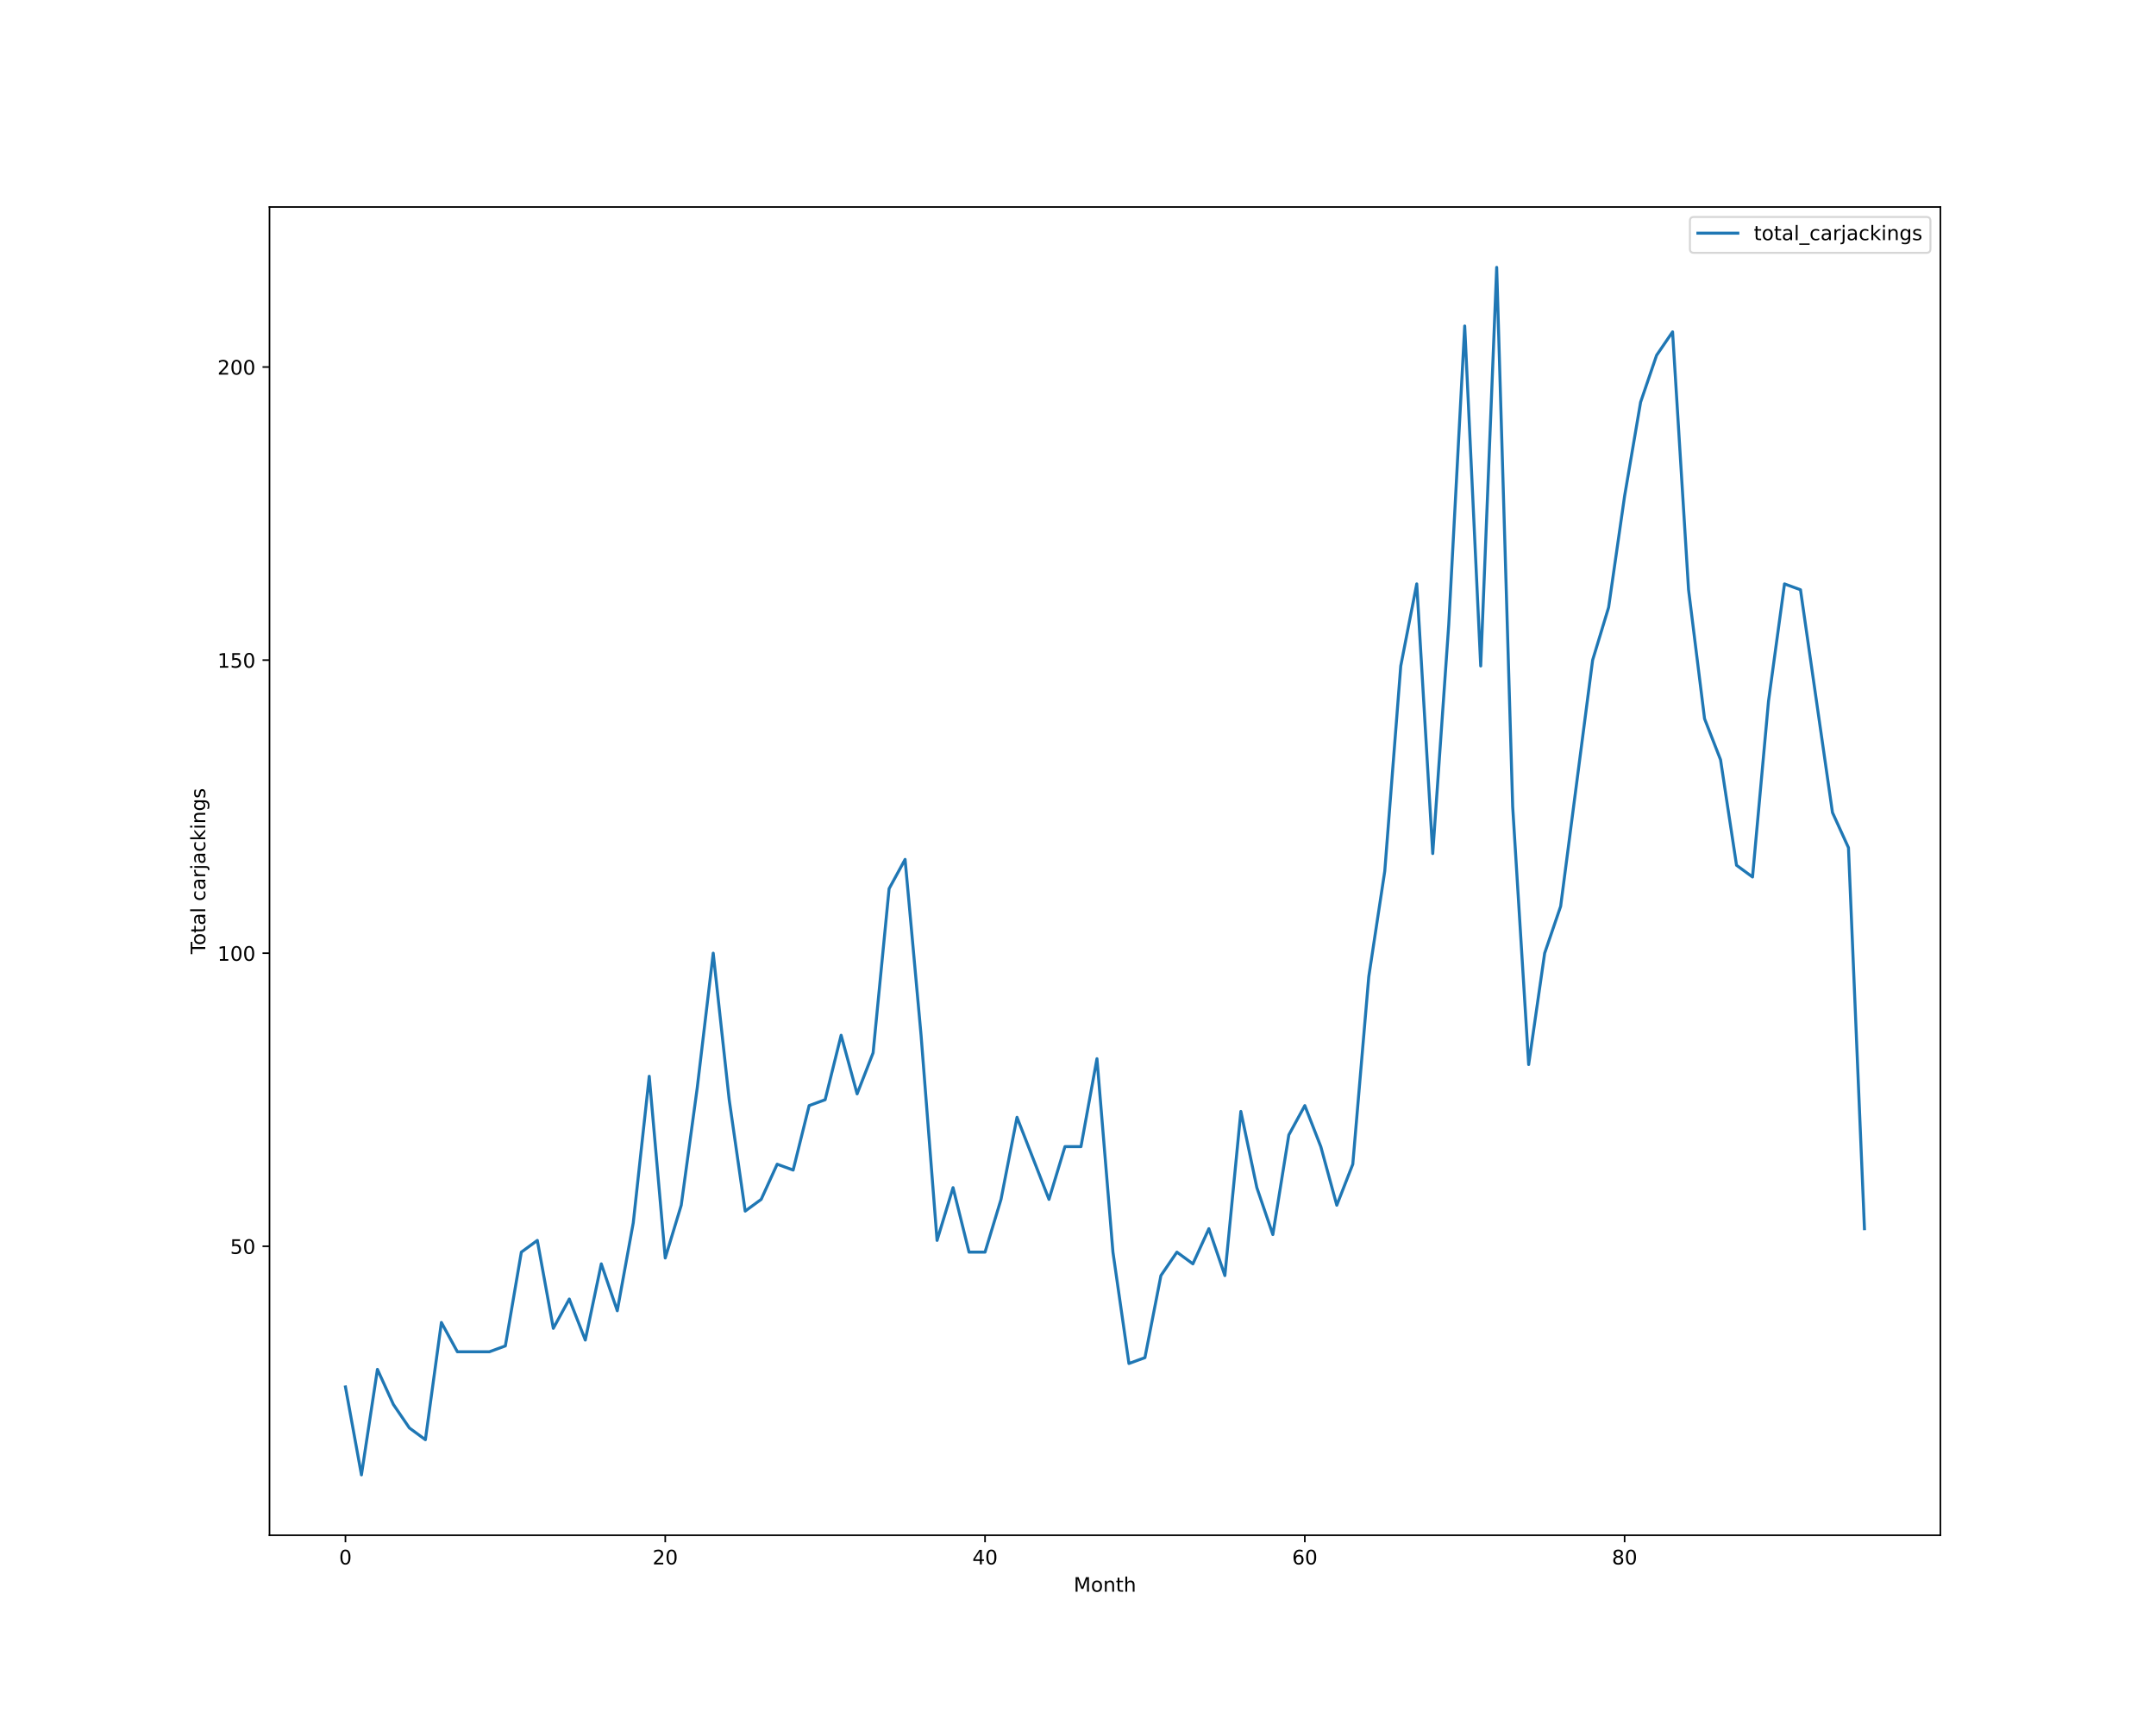
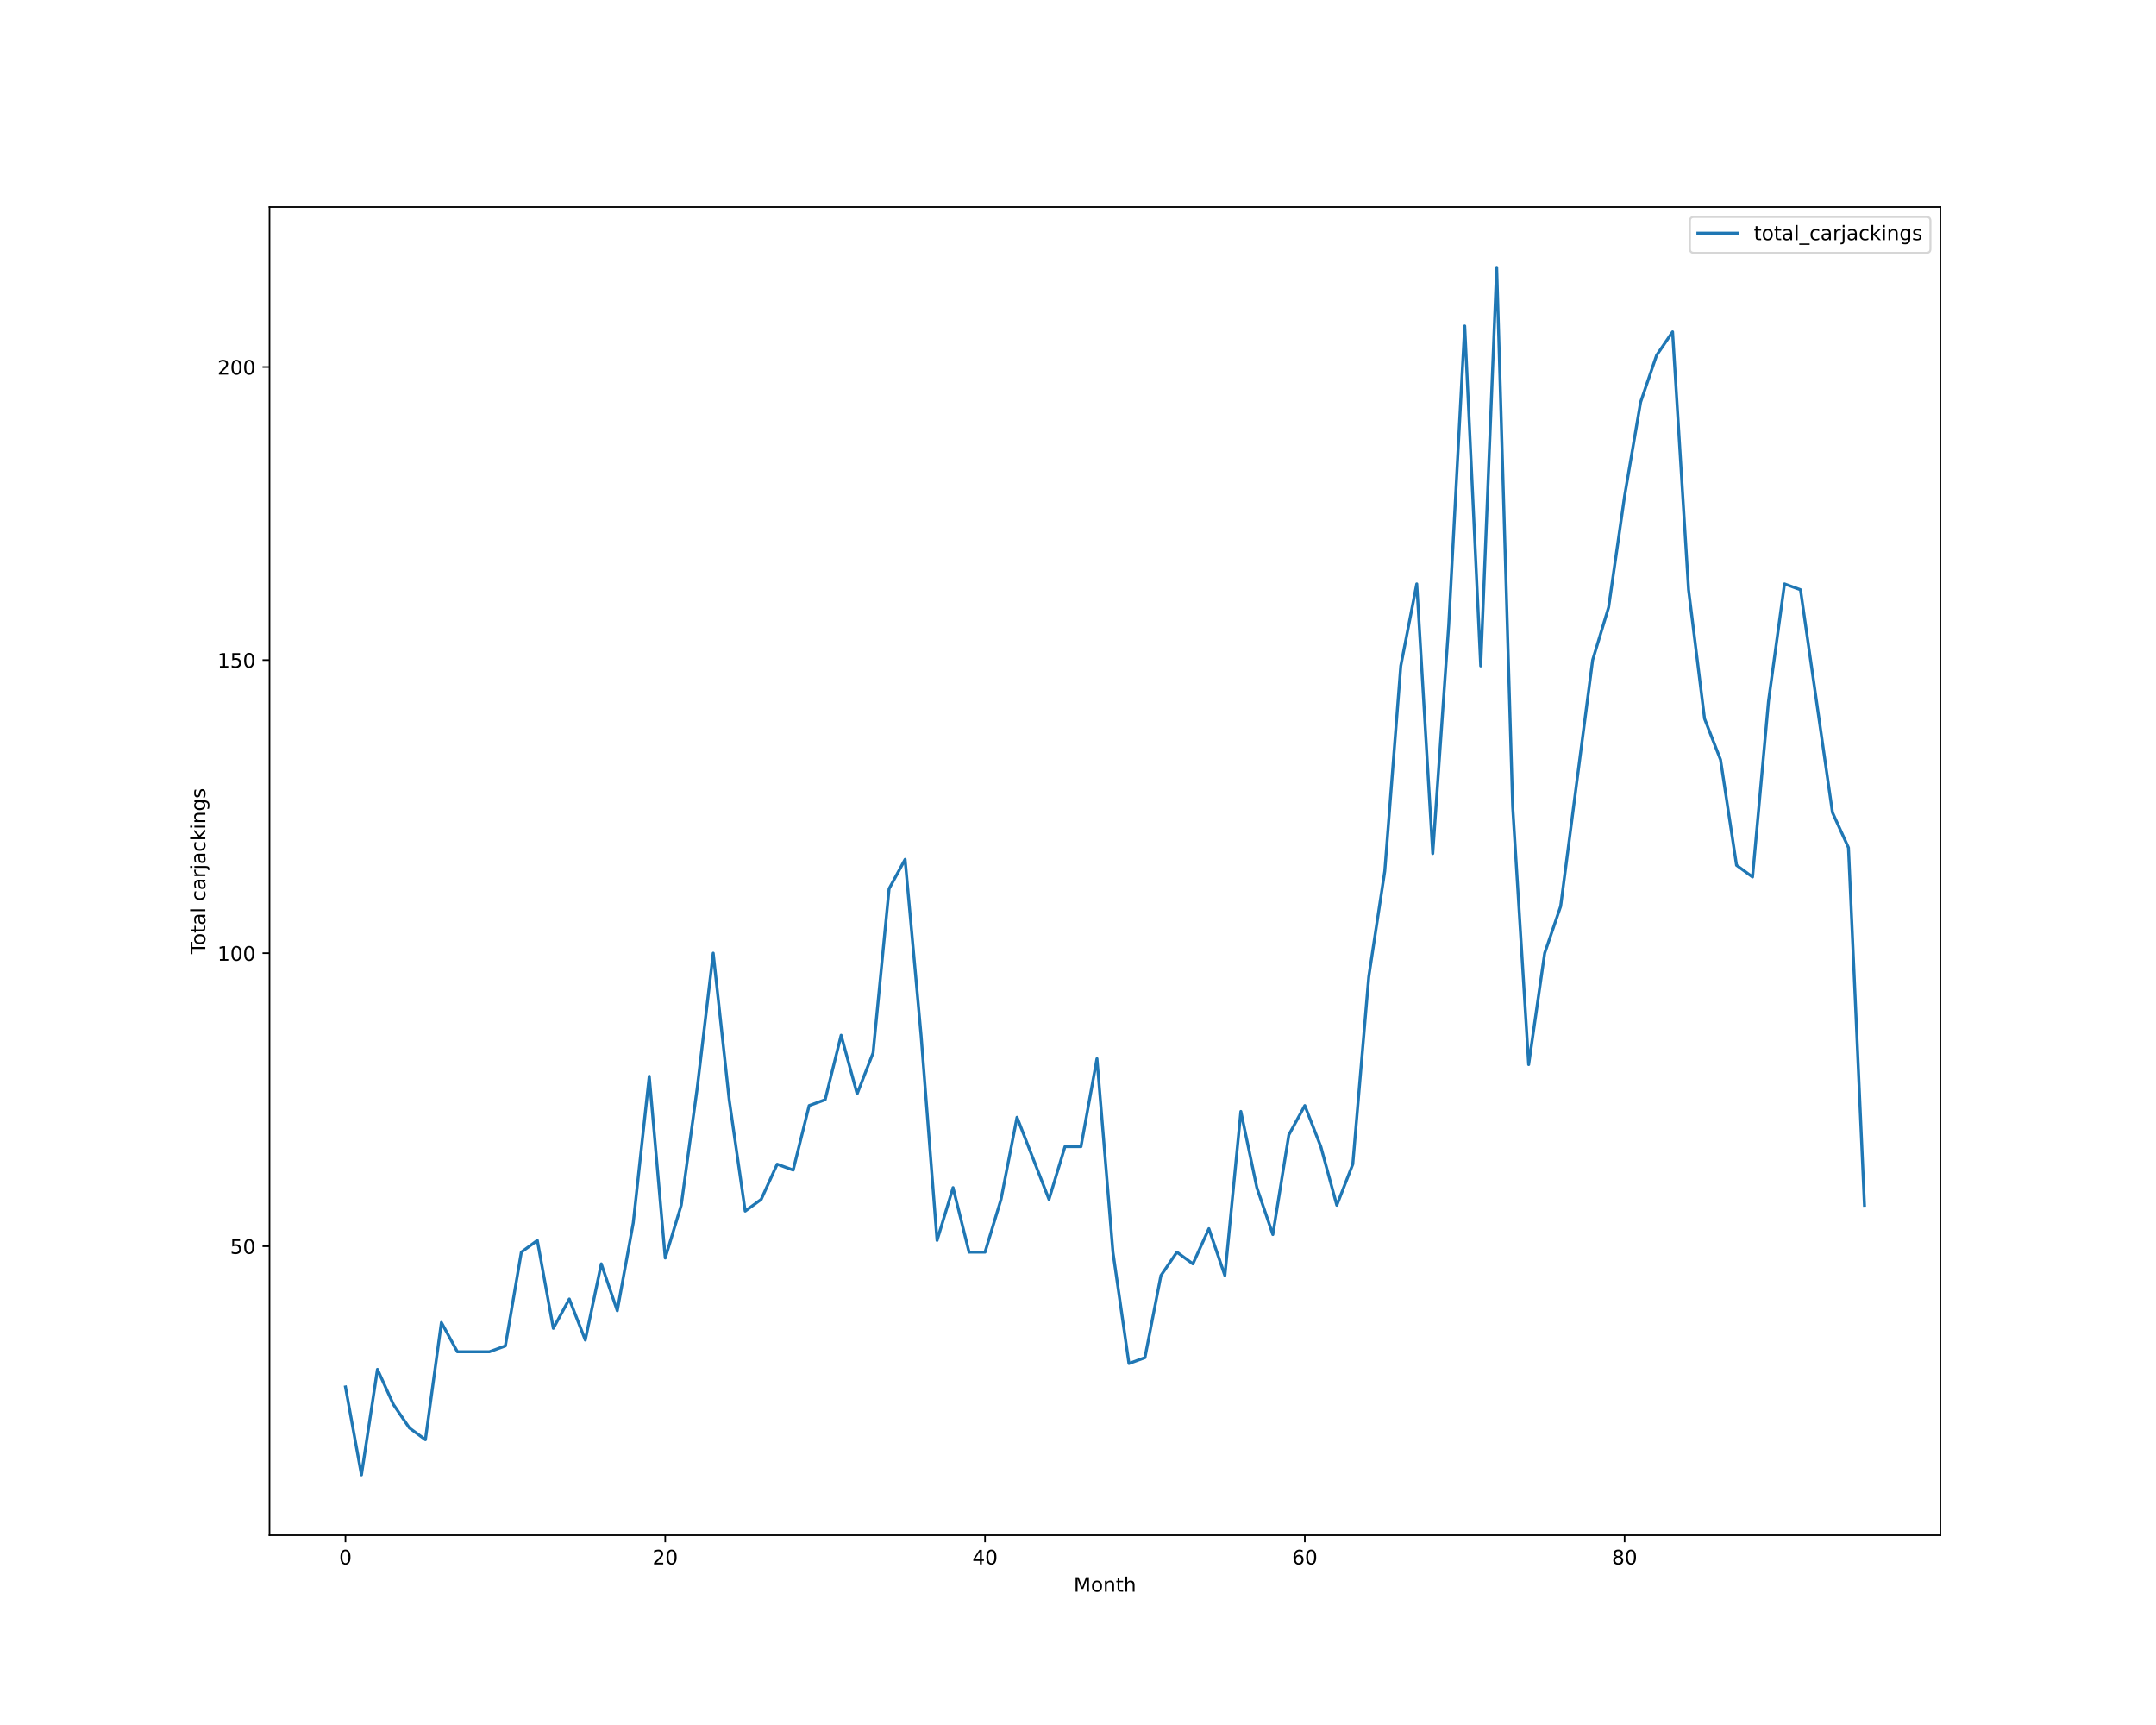
<svg xmlns="http://www.w3.org/2000/svg" xmlns:xlink="http://www.w3.org/1999/xlink" height="864pt" version="1.1" viewBox="0 0 1080 864" width="1080pt">
  <defs>
    <style type="text/css">*{stroke-linecap:butt;stroke-linejoin:round;}</style>
  </defs>
  <g id="figure_1">
    <g id="patch_1">
      <path d="M 0 864  L 1080 864  L 1080 0  L 0 0  z " style="fill:#ffffff;" />
    </g>
    <g id="axes_1">
      <g id="patch_2">
        <path d="M 135 768.96  L 972 768.96  L 972 103.68  L 135 103.68  z " style="fill:#ffffff;" />
      </g>
      <g id="matplotlib.axis_1">
        <g id="xtick_1">
          <g id="line2d_1">
            <defs>
-               <path d="M 0 0  L 0 3.5  " id="m5faad1aaba" style="stroke:#000000;stroke-width:0.8;" />
-             </defs>
-             <g>
-               <use style="stroke:#000000;stroke-width:0.8;" x="173.045" xlink:href="#m5faad1aaba" y="768.96" />
+               <path d="M 0 0  L 0 3.5  " id="mea1b59a526" style="stroke:#000000;stroke-width:0.8;" />
+             </defs>
+             <g>
+               <use style="stroke:#000000;stroke-width:0.8;" x="173.045" xlink:href="#mea1b59a526" y="768.96" />
            </g>
          </g>
          <g id="text_1">
            <g transform="translate(169.8642 783.5584)scale(0.1 -0.1)">
              <defs>
                <path d="M 2034 4250  Q 1547 4250 1301 3770  Q 1056 3291 1056 2328  Q 1056 1369 1301 889  Q 1547 409 2034 409  Q 2525 409 2770 889  Q 3016 1369 3016 2328  Q 3016 3291 2770 3770  Q 2525 4250 2034 4250  z M 2034 4750  Q 2819 4750 3233 4129  Q 3647 3509 3647 2328  Q 3647 1150 3233 529  Q 2819 -91 2034 -91  Q 1250 -91 836 529  Q 422 1150 422 2328  Q 422 3509 836 4129  Q 1250 4750 2034 4750  z " id="DejaVuSans-30" transform="scale(0.015625)" />
              </defs>
              <use xlink:href="#DejaVuSans-30" />
            </g>
          </g>
        </g>
        <g id="xtick_2">
          <g id="line2d_2">
            <g>
-               <use style="stroke:#000000;stroke-width:0.8;" x="333.237" xlink:href="#m5faad1aaba" y="768.96" />
+               <use style="stroke:#000000;stroke-width:0.8;" x="333.237" xlink:href="#mea1b59a526" y="768.96" />
            </g>
          </g>
          <g id="text_2">
            <g transform="translate(326.8743 783.5584)scale(0.1 -0.1)">
              <defs>
                <path d="M 1228 531  L 3431 531  L 3431 0  L 469 0  L 469 531  Q 828 903 1448 1529  Q 2069 2156 2228 2338  Q 2531 2678 2651 2914  Q 2772 3150 2772 3378  Q 2772 3750 2511 3984  Q 2250 4219 1831 4219  Q 1534 4219 1204 4116  Q 875 4013 500 3803  L 500 4441  Q 881 4594 1212 4672  Q 1544 4750 1819 4750  Q 2544 4750 2975 4387  Q 3406 4025 3406 3419  Q 3406 3131 3298 2873  Q 3191 2616 2906 2266  Q 2828 2175 2409 1742  Q 1991 1309 1228 531  z " id="DejaVuSans-32" transform="scale(0.015625)" />
              </defs>
              <use xlink:href="#DejaVuSans-32" />
              <use x="63.623" xlink:href="#DejaVuSans-30" />
            </g>
          </g>
        </g>
        <g id="xtick_3">
          <g id="line2d_3">
            <g>
-               <use style="stroke:#000000;stroke-width:0.8;" x="493.428" xlink:href="#m5faad1aaba" y="768.96" />
+               <use style="stroke:#000000;stroke-width:0.8;" x="493.428" xlink:href="#mea1b59a526" y="768.96" />
            </g>
          </g>
          <g id="text_3">
            <g transform="translate(487.0657 783.5584)scale(0.1 -0.1)">
              <defs>
                <path d="M 2419 4116  L 825 1625  L 2419 1625  L 2419 4116  z M 2253 4666  L 3047 4666  L 3047 1625  L 3713 1625  L 3713 1100  L 3047 1100  L 3047 0  L 2419 0  L 2419 1100  L 313 1100  L 313 1709  L 2253 4666  z " id="DejaVuSans-34" transform="scale(0.015625)" />
              </defs>
              <use xlink:href="#DejaVuSans-34" />
              <use x="63.623" xlink:href="#DejaVuSans-30" />
            </g>
          </g>
        </g>
        <g id="xtick_4">
          <g id="line2d_4">
            <g>
-               <use style="stroke:#000000;stroke-width:0.8;" x="653.62" xlink:href="#m5faad1aaba" y="768.96" />
+               <use style="stroke:#000000;stroke-width:0.8;" x="653.62" xlink:href="#mea1b59a526" y="768.96" />
            </g>
          </g>
          <g id="text_4">
            <g transform="translate(647.2571 783.5584)scale(0.1 -0.1)">
              <defs>
                <path d="M 2113 2584  Q 1688 2584 1439 2293  Q 1191 2003 1191 1497  Q 1191 994 1439 701  Q 1688 409 2113 409  Q 2538 409 2786 701  Q 3034 994 3034 1497  Q 3034 2003 2786 2293  Q 2538 2584 2113 2584  z M 3366 4563  L 3366 3988  Q 3128 4100 2886 4159  Q 2644 4219 2406 4219  Q 1781 4219 1451 3797  Q 1122 3375 1075 2522  Q 1259 2794 1537 2939  Q 1816 3084 2150 3084  Q 2853 3084 3261 2657  Q 3669 2231 3669 1497  Q 3669 778 3244 343  Q 2819 -91 2113 -91  Q 1303 -91 875 529  Q 447 1150 447 2328  Q 447 3434 972 4092  Q 1497 4750 2381 4750  Q 2619 4750 2861 4703  Q 3103 4656 3366 4563  z " id="DejaVuSans-36" transform="scale(0.015625)" />
              </defs>
              <use xlink:href="#DejaVuSans-36" />
              <use x="63.623" xlink:href="#DejaVuSans-30" />
            </g>
          </g>
        </g>
        <g id="xtick_5">
          <g id="line2d_5">
            <g>
-               <use style="stroke:#000000;stroke-width:0.8;" x="813.811" xlink:href="#m5faad1aaba" y="768.96" />
+               <use style="stroke:#000000;stroke-width:0.8;" x="813.811" xlink:href="#mea1b59a526" y="768.96" />
            </g>
          </g>
          <g id="text_5">
            <g transform="translate(807.4485 783.5584)scale(0.1 -0.1)">
              <defs>
                <path d="M 2034 2216  Q 1584 2216 1326 1975  Q 1069 1734 1069 1313  Q 1069 891 1326 650  Q 1584 409 2034 409  Q 2484 409 2743 651  Q 3003 894 3003 1313  Q 3003 1734 2745 1975  Q 2488 2216 2034 2216  z M 1403 2484  Q 997 2584 770 2862  Q 544 3141 544 3541  Q 544 4100 942 4425  Q 1341 4750 2034 4750  Q 2731 4750 3128 4425  Q 3525 4100 3525 3541  Q 3525 3141 3298 2862  Q 3072 2584 2669 2484  Q 3125 2378 3379 2068  Q 3634 1759 3634 1313  Q 3634 634 3220 271  Q 2806 -91 2034 -91  Q 1263 -91 848 271  Q 434 634 434 1313  Q 434 1759 690 2068  Q 947 2378 1403 2484  z M 1172 3481  Q 1172 3119 1398 2916  Q 1625 2713 2034 2713  Q 2441 2713 2670 2916  Q 2900 3119 2900 3481  Q 2900 3844 2670 4047  Q 2441 4250 2034 4250  Q 1625 4250 1398 4047  Q 1172 3844 1172 3481  z " id="DejaVuSans-38" transform="scale(0.015625)" />
              </defs>
              <use xlink:href="#DejaVuSans-38" />
              <use x="63.623" xlink:href="#DejaVuSans-30" />
            </g>
          </g>
        </g>
        <g id="text_6">
          <g transform="translate(537.8289 797.2366)scale(0.1 -0.1)">
            <defs>
              <path d="M 628 4666  L 1569 4666  L 2759 1491  L 3956 4666  L 4897 4666  L 4897 0  L 4281 0  L 4281 4097  L 3078 897  L 2444 897  L 1241 4097  L 1241 0  L 628 0  L 628 4666  z " id="DejaVuSans-4d" transform="scale(0.015625)" />
              <path d="M 1959 3097  Q 1497 3097 1228 2736  Q 959 2375 959 1747  Q 959 1119 1226 758  Q 1494 397 1959 397  Q 2419 397 2687 759  Q 2956 1122 2956 1747  Q 2956 2369 2687 2733  Q 2419 3097 1959 3097  z M 1959 3584  Q 2709 3584 3137 3096  Q 3566 2609 3566 1747  Q 3566 888 3137 398  Q 2709 -91 1959 -91  Q 1206 -91 779 398  Q 353 888 353 1747  Q 353 2609 779 3096  Q 1206 3584 1959 3584  z " id="DejaVuSans-6f" transform="scale(0.015625)" />
              <path d="M 3513 2113  L 3513 0  L 2938 0  L 2938 2094  Q 2938 2591 2744 2837  Q 2550 3084 2163 3084  Q 1697 3084 1428 2787  Q 1159 2491 1159 1978  L 1159 0  L 581 0  L 581 3500  L 1159 3500  L 1159 2956  Q 1366 3272 1645 3428  Q 1925 3584 2291 3584  Q 2894 3584 3203 3211  Q 3513 2838 3513 2113  z " id="DejaVuSans-6e" transform="scale(0.015625)" />
              <path d="M 1172 4494  L 1172 3500  L 2356 3500  L 2356 3053  L 1172 3053  L 1172 1153  Q 1172 725 1289 603  Q 1406 481 1766 481  L 2356 481  L 2356 0  L 1766 0  Q 1100 0 847 248  Q 594 497 594 1153  L 594 3053  L 172 3053  L 172 3500  L 594 3500  L 594 4494  L 1172 4494  z " id="DejaVuSans-74" transform="scale(0.015625)" />
              <path d="M 3513 2113  L 3513 0  L 2938 0  L 2938 2094  Q 2938 2591 2744 2837  Q 2550 3084 2163 3084  Q 1697 3084 1428 2787  Q 1159 2491 1159 1978  L 1159 0  L 581 0  L 581 4863  L 1159 4863  L 1159 2956  Q 1366 3272 1645 3428  Q 1925 3584 2291 3584  Q 2894 3584 3203 3211  Q 3513 2838 3513 2113  z " id="DejaVuSans-68" transform="scale(0.015625)" />
            </defs>
            <use xlink:href="#DejaVuSans-4d" />
            <use x="86.279" xlink:href="#DejaVuSans-6f" />
            <use x="147.461" xlink:href="#DejaVuSans-6e" />
            <use x="210.84" xlink:href="#DejaVuSans-74" />
            <use x="250.049" xlink:href="#DejaVuSans-68" />
          </g>
        </g>
      </g>
      <g id="matplotlib.axis_2">
        <g id="ytick_1">
          <g id="line2d_6">
            <defs>
-               <path d="M 0 0  L -3.5 0  " id="m3b3899d817" style="stroke:#000000;stroke-width:0.8;" />
-             </defs>
-             <g>
-               <use style="stroke:#000000;stroke-width:0.8;" x="135" xlink:href="#m3b3899d817" y="624.219" />
+               <path d="M 0 0  L -3.5 0  " id="m053bbc19ca" style="stroke:#000000;stroke-width:0.8;" />
+             </defs>
+             <g>
+               <use style="stroke:#000000;stroke-width:0.8;" x="135" xlink:href="#m053bbc19ca" y="624.219" />
            </g>
          </g>
          <g id="text_7">
            <g transform="translate(115.275 628.0182)scale(0.1 -0.1)">
              <defs>
                <path d="M 691 4666  L 3169 4666  L 3169 4134  L 1269 4134  L 1269 2991  Q 1406 3038 1543 3061  Q 1681 3084 1819 3084  Q 2600 3084 3056 2656  Q 3513 2228 3513 1497  Q 3513 744 3044 326  Q 2575 -91 1722 -91  Q 1428 -91 1123 -41  Q 819 9 494 109  L 494 744  Q 775 591 1075 516  Q 1375 441 1709 441  Q 2250 441 2565 725  Q 2881 1009 2881 1497  Q 2881 1984 2565 2268  Q 2250 2553 1709 2553  Q 1456 2553 1204 2497  Q 953 2441 691 2322  L 691 4666  z " id="DejaVuSans-35" transform="scale(0.015625)" />
              </defs>
              <use xlink:href="#DejaVuSans-35" />
              <use x="63.623" xlink:href="#DejaVuSans-30" />
            </g>
          </g>
        </g>
        <g id="ytick_2">
          <g id="line2d_7">
            <g>
-               <use style="stroke:#000000;stroke-width:0.8;" x="135" xlink:href="#m3b3899d817" y="477.423" />
+               <use style="stroke:#000000;stroke-width:0.8;" x="135" xlink:href="#m053bbc19ca" y="477.423" />
            </g>
          </g>
          <g id="text_8">
            <g transform="translate(108.9125 481.2221)scale(0.1 -0.1)">
              <defs>
                <path d="M 794 531  L 1825 531  L 1825 4091  L 703 3866  L 703 4441  L 1819 4666  L 2450 4666  L 2450 531  L 3481 531  L 3481 0  L 794 0  L 794 531  z " id="DejaVuSans-31" transform="scale(0.015625)" />
              </defs>
              <use xlink:href="#DejaVuSans-31" />
              <use x="63.623" xlink:href="#DejaVuSans-30" />
              <use x="127.246" xlink:href="#DejaVuSans-30" />
            </g>
          </g>
        </g>
        <g id="ytick_3">
          <g id="line2d_8">
            <g>
-               <use style="stroke:#000000;stroke-width:0.8;" x="135" xlink:href="#m3b3899d817" y="330.627" />
+               <use style="stroke:#000000;stroke-width:0.8;" x="135" xlink:href="#m053bbc19ca" y="330.627" />
            </g>
          </g>
          <g id="text_9">
            <g transform="translate(108.9125 334.426)scale(0.1 -0.1)">
              <use xlink:href="#DejaVuSans-31" />
              <use x="63.623" xlink:href="#DejaVuSans-35" />
              <use x="127.246" xlink:href="#DejaVuSans-30" />
            </g>
          </g>
        </g>
        <g id="ytick_4">
          <g id="line2d_9">
            <g>
-               <use style="stroke:#000000;stroke-width:0.8;" x="135" xlink:href="#m3b3899d817" y="183.831" />
+               <use style="stroke:#000000;stroke-width:0.8;" x="135" xlink:href="#m053bbc19ca" y="183.831" />
            </g>
          </g>
          <g id="text_10">
            <g transform="translate(108.9125 187.6299)scale(0.1 -0.1)">
              <use xlink:href="#DejaVuSans-32" />
              <use x="63.623" xlink:href="#DejaVuSans-30" />
              <use x="127.246" xlink:href="#DejaVuSans-30" />
            </g>
          </g>
        </g>
        <g id="text_11">
          <g transform="translate(102.8328 477.8888)rotate(-90)scale(0.1 -0.1)">
            <defs>
              <path d="M -19 4666  L 3928 4666  L 3928 4134  L 2272 4134  L 2272 0  L 1638 0  L 1638 4134  L -19 4134  L -19 4666  z " id="DejaVuSans-54" transform="scale(0.015625)" />
              <path d="M 2194 1759  Q 1497 1759 1228 1600  Q 959 1441 959 1056  Q 959 750 1161 570  Q 1363 391 1709 391  Q 2188 391 2477 730  Q 2766 1069 2766 1631  L 2766 1759  L 2194 1759  z M 3341 1997  L 3341 0  L 2766 0  L 2766 531  Q 2569 213 2275 61  Q 1981 -91 1556 -91  Q 1019 -91 701 211  Q 384 513 384 1019  Q 384 1609 779 1909  Q 1175 2209 1959 2209  L 2766 2209  L 2766 2266  Q 2766 2663 2505 2880  Q 2244 3097 1772 3097  Q 1472 3097 1187 3025  Q 903 2953 641 2809  L 641 3341  Q 956 3463 1253 3523  Q 1550 3584 1831 3584  Q 2591 3584 2966 3190  Q 3341 2797 3341 1997  z " id="DejaVuSans-61" transform="scale(0.015625)" />
              <path d="M 603 4863  L 1178 4863  L 1178 0  L 603 0  L 603 4863  z " id="DejaVuSans-6c" transform="scale(0.015625)" />
              <path id="DejaVuSans-20" transform="scale(0.015625)" />
              <path d="M 3122 3366  L 3122 2828  Q 2878 2963 2633 3030  Q 2388 3097 2138 3097  Q 1578 3097 1268 2742  Q 959 2388 959 1747  Q 959 1106 1268 751  Q 1578 397 2138 397  Q 2388 397 2633 464  Q 2878 531 3122 666  L 3122 134  Q 2881 22 2623 -34  Q 2366 -91 2075 -91  Q 1284 -91 818 406  Q 353 903 353 1747  Q 353 2603 823 3093  Q 1294 3584 2113 3584  Q 2378 3584 2631 3529  Q 2884 3475 3122 3366  z " id="DejaVuSans-63" transform="scale(0.015625)" />
              <path d="M 2631 2963  Q 2534 3019 2420 3045  Q 2306 3072 2169 3072  Q 1681 3072 1420 2755  Q 1159 2438 1159 1844  L 1159 0  L 581 0  L 581 3500  L 1159 3500  L 1159 2956  Q 1341 3275 1631 3429  Q 1922 3584 2338 3584  Q 2397 3584 2469 3576  Q 2541 3569 2628 3553  L 2631 2963  z " id="DejaVuSans-72" transform="scale(0.015625)" />
              <path d="M 603 3500  L 1178 3500  L 1178 -63  Q 1178 -731 923 -1031  Q 669 -1331 103 -1331  L -116 -1331  L -116 -844  L 38 -844  Q 366 -844 484 -692  Q 603 -541 603 -63  L 603 3500  z M 603 4863  L 1178 4863  L 1178 4134  L 603 4134  L 603 4863  z " id="DejaVuSans-6a" transform="scale(0.015625)" />
              <path d="M 581 4863  L 1159 4863  L 1159 1991  L 2875 3500  L 3609 3500  L 1753 1863  L 3688 0  L 2938 0  L 1159 1709  L 1159 0  L 581 0  L 581 4863  z " id="DejaVuSans-6b" transform="scale(0.015625)" />
              <path d="M 603 3500  L 1178 3500  L 1178 0  L 603 0  L 603 3500  z M 603 4863  L 1178 4863  L 1178 4134  L 603 4134  L 603 4863  z " id="DejaVuSans-69" transform="scale(0.015625)" />
              <path d="M 2906 1791  Q 2906 2416 2648 2759  Q 2391 3103 1925 3103  Q 1463 3103 1205 2759  Q 947 2416 947 1791  Q 947 1169 1205 825  Q 1463 481 1925 481  Q 2391 481 2648 825  Q 2906 1169 2906 1791  z M 3481 434  Q 3481 -459 3084 -895  Q 2688 -1331 1869 -1331  Q 1566 -1331 1297 -1286  Q 1028 -1241 775 -1147  L 775 -588  Q 1028 -725 1275 -790  Q 1522 -856 1778 -856  Q 2344 -856 2625 -561  Q 2906 -266 2906 331  L 2906 616  Q 2728 306 2450 153  Q 2172 0 1784 0  Q 1141 0 747 490  Q 353 981 353 1791  Q 353 2603 747 3093  Q 1141 3584 1784 3584  Q 2172 3584 2450 3431  Q 2728 3278 2906 2969  L 2906 3500  L 3481 3500  L 3481 434  z " id="DejaVuSans-67" transform="scale(0.015625)" />
              <path d="M 2834 3397  L 2834 2853  Q 2591 2978 2328 3040  Q 2066 3103 1784 3103  Q 1356 3103 1142 2972  Q 928 2841 928 2578  Q 928 2378 1081 2264  Q 1234 2150 1697 2047  L 1894 2003  Q 2506 1872 2764 1633  Q 3022 1394 3022 966  Q 3022 478 2636 193  Q 2250 -91 1575 -91  Q 1294 -91 989 -36  Q 684 19 347 128  L 347 722  Q 666 556 975 473  Q 1284 391 1588 391  Q 1994 391 2212 530  Q 2431 669 2431 922  Q 2431 1156 2273 1281  Q 2116 1406 1581 1522  L 1381 1569  Q 847 1681 609 1914  Q 372 2147 372 2553  Q 372 3047 722 3315  Q 1072 3584 1716 3584  Q 2034 3584 2315 3537  Q 2597 3491 2834 3397  z " id="DejaVuSans-73" transform="scale(0.015625)" />
            </defs>
            <use xlink:href="#DejaVuSans-54" />
            <use x="44.084" xlink:href="#DejaVuSans-6f" />
            <use x="105.266" xlink:href="#DejaVuSans-74" />
            <use x="144.475" xlink:href="#DejaVuSans-61" />
            <use x="205.754" xlink:href="#DejaVuSans-6c" />
            <use x="233.537" xlink:href="#DejaVuSans-20" />
            <use x="265.324" xlink:href="#DejaVuSans-63" />
            <use x="320.305" xlink:href="#DejaVuSans-61" />
            <use x="381.584" xlink:href="#DejaVuSans-72" />
            <use x="422.697" xlink:href="#DejaVuSans-6a" />
            <use x="450.48" xlink:href="#DejaVuSans-61" />
            <use x="511.76" xlink:href="#DejaVuSans-63" />
            <use x="566.74" xlink:href="#DejaVuSans-6b" />
            <use x="624.65" xlink:href="#DejaVuSans-69" />
            <use x="652.434" xlink:href="#DejaVuSans-6e" />
            <use x="715.812" xlink:href="#DejaVuSans-67" />
            <use x="779.289" xlink:href="#DejaVuSans-73" />
          </g>
        </g>
      </g>
      <g id="line2d_10">
-         <path clip-path="url(#p6d690b8516)" d="M 173.045 694.681  L 181.055 738.72  L 189.065 685.873  L 197.074 703.489  L 205.084 715.233  L 213.093 721.104  L 221.103 662.386  L 229.112 677.066  L 237.122 677.066  L 245.132 677.066  L 253.141 674.13  L 261.151 627.155  L 269.16 621.283  L 277.17 665.322  L 285.179 650.642  L 293.189 671.194  L 301.199 633.027  L 309.208 656.514  L 317.218 612.475  L 325.227 539.077  L 333.237 630.091  L 341.246 603.668  L 349.256 544.949  L 357.266 477.423  L 365.275 550.821  L 373.285 606.603  L 381.294 600.732  L 389.304 583.116  L 397.313 586.052  L 405.323 553.757  L 413.333 550.821  L 421.342 518.526  L 429.352 547.885  L 437.361 527.334  L 445.371 445.128  L 453.38 430.448  L 461.39 518.526  L 469.4 621.283  L 477.409 594.86  L 485.419 627.155  L 493.428 627.155  L 501.438 600.732  L 509.447 559.629  L 517.457 580.18  L 525.467 600.732  L 533.476 574.308  L 541.486 574.308  L 549.495 530.27  L 557.505 627.155  L 565.514 682.937  L 573.524 680.002  L 581.533 638.899  L 589.543 627.155  L 597.553 633.027  L 605.562 615.411  L 613.572 638.899  L 621.581 556.693  L 629.591 594.86  L 637.6 618.347  L 645.61 568.437  L 653.62 553.757  L 661.629 574.308  L 669.639 603.668  L 677.648 583.116  L 685.658 489.167  L 693.667 436.32  L 701.677 333.563  L 709.687 292.46  L 717.696 427.512  L 725.706 313.011  L 733.715 163.279  L 741.725 333.563  L 749.734 133.92  L 757.744 404.025  L 765.754 533.205  L 773.763 477.423  L 781.773 453.936  L 789.782 392.281  L 797.792 330.627  L 805.801 304.203  L 813.811 248.421  L 821.821 201.446  L 829.83 177.959  L 837.84 166.215  L 845.849 295.396  L 853.859 359.986  L 861.868 380.537  L 869.878 433.384  L 877.888 439.256  L 885.897 351.178  L 893.907 292.46  L 901.916 295.396  L 909.926 351.178  L 917.935 406.961  L 925.945 424.576  L 933.955 615.411  " style="fill:none;stroke:#1f77b4;stroke-linecap:square;stroke-width:1.5;" />
+         <path clip-path="url(#pc1dc09645e)" d="M 173.045 694.681  L 181.055 738.72  L 189.065 685.873  L 197.074 703.489  L 205.084 715.233  L 213.093 721.104  L 221.103 662.386  L 229.112 677.066  L 237.122 677.066  L 245.132 677.066  L 253.141 674.13  L 261.151 627.155  L 269.16 621.283  L 277.17 665.322  L 285.179 650.642  L 293.189 671.194  L 301.199 633.027  L 309.208 656.514  L 317.218 612.475  L 325.227 539.077  L 333.237 630.091  L 341.246 603.668  L 349.256 544.949  L 357.266 477.423  L 365.275 550.821  L 373.285 606.603  L 381.294 600.732  L 389.304 583.116  L 397.313 586.052  L 405.323 553.757  L 413.333 550.821  L 421.342 518.526  L 429.352 547.885  L 437.361 527.334  L 445.371 445.128  L 453.38 430.448  L 461.39 518.526  L 469.4 621.283  L 477.409 594.86  L 485.419 627.155  L 493.428 627.155  L 501.438 600.732  L 509.447 559.629  L 517.457 580.18  L 525.467 600.732  L 533.476 574.308  L 541.486 574.308  L 549.495 530.27  L 557.505 627.155  L 565.514 682.937  L 573.524 680.002  L 581.533 638.899  L 589.543 627.155  L 597.553 633.027  L 605.562 615.411  L 613.572 638.899  L 621.581 556.693  L 629.591 594.86  L 637.6 618.347  L 645.61 568.437  L 653.62 553.757  L 661.629 574.308  L 669.639 603.668  L 677.648 583.116  L 685.658 489.167  L 693.667 436.32  L 701.677 333.563  L 709.687 292.46  L 717.696 427.512  L 725.706 313.011  L 733.715 163.279  L 741.725 333.563  L 749.734 133.92  L 757.744 404.025  L 765.754 533.205  L 773.763 477.423  L 781.773 453.936  L 789.782 392.281  L 797.792 330.627  L 805.801 304.203  L 813.811 248.421  L 821.821 201.446  L 829.83 177.959  L 837.84 166.215  L 845.849 295.396  L 853.859 359.986  L 861.868 380.537  L 869.878 433.384  L 877.888 439.256  L 885.897 351.178  L 893.907 292.46  L 901.916 295.396  L 909.926 351.178  L 917.935 406.961  L 925.945 424.576  L 933.955 603.668  " style="fill:none;stroke:#1f77b4;stroke-linecap:square;stroke-width:1.5;" />
      </g>
      <g id="patch_3">
        <path d="M 135 768.96  L 135 103.68  " style="fill:none;stroke:#000000;stroke-linecap:square;stroke-linejoin:miter;stroke-width:0.8;" />
      </g>
      <g id="patch_4">
        <path d="M 972 768.96  L 972 103.68  " style="fill:none;stroke:#000000;stroke-linecap:square;stroke-linejoin:miter;stroke-width:0.8;" />
      </g>
      <g id="patch_5">
        <path d="M 135 768.96  L 972 768.96  " style="fill:none;stroke:#000000;stroke-linecap:square;stroke-linejoin:miter;stroke-width:0.8;" />
      </g>
      <g id="patch_6">
        <path d="M 135 103.68  L 972 103.68  " style="fill:none;stroke:#000000;stroke-linecap:square;stroke-linejoin:miter;stroke-width:0.8;" />
      </g>
      <g id="legend_1">
        <g id="patch_7">
          <path d="M 848.528 126.636  L 965 126.636  Q 967 126.636 967 124.636  L 967 110.68  Q 967 108.68 965 108.68  L 848.528 108.68  Q 846.528 108.68 846.528 110.68  L 846.528 124.636  Q 846.528 126.636 848.528 126.636  z " style="fill:#ffffff;opacity:0.8;stroke:#cccccc;stroke-linejoin:miter;" />
        </g>
        <g id="line2d_11">
          <path d="M 850.528 116.778  L 870.528 116.778  " style="fill:none;stroke:#1f77b4;stroke-linecap:square;stroke-width:1.5;" />
        </g>
        <g id="line2d_12" />
        <g id="text_12">
          <g transform="translate(878.5281 120.2784)scale(0.1 -0.1)">
            <defs>
              <path d="M 3263 -1063  L 3263 -1509  L -63 -1509  L -63 -1063  L 3263 -1063  z " id="DejaVuSans-5f" transform="scale(0.015625)" />
            </defs>
            <use xlink:href="#DejaVuSans-74" />
            <use x="39.209" xlink:href="#DejaVuSans-6f" />
            <use x="100.391" xlink:href="#DejaVuSans-74" />
            <use x="139.6" xlink:href="#DejaVuSans-61" />
            <use x="200.879" xlink:href="#DejaVuSans-6c" />
            <use x="228.662" xlink:href="#DejaVuSans-5f" />
            <use x="278.662" xlink:href="#DejaVuSans-63" />
            <use x="333.643" xlink:href="#DejaVuSans-61" />
            <use x="394.922" xlink:href="#DejaVuSans-72" />
            <use x="436.035" xlink:href="#DejaVuSans-6a" />
            <use x="463.818" xlink:href="#DejaVuSans-61" />
            <use x="525.098" xlink:href="#DejaVuSans-63" />
            <use x="580.078" xlink:href="#DejaVuSans-6b" />
            <use x="637.988" xlink:href="#DejaVuSans-69" />
            <use x="665.771" xlink:href="#DejaVuSans-6e" />
            <use x="729.15" xlink:href="#DejaVuSans-67" />
            <use x="792.627" xlink:href="#DejaVuSans-73" />
          </g>
        </g>
      </g>
    </g>
  </g>
  <defs>
-     <clipPath id="p6d690b8516">
+     <clipPath id="pc1dc09645e">
      <rect height="665.28" width="837" x="135" y="103.68" />
    </clipPath>
  </defs>
</svg>
